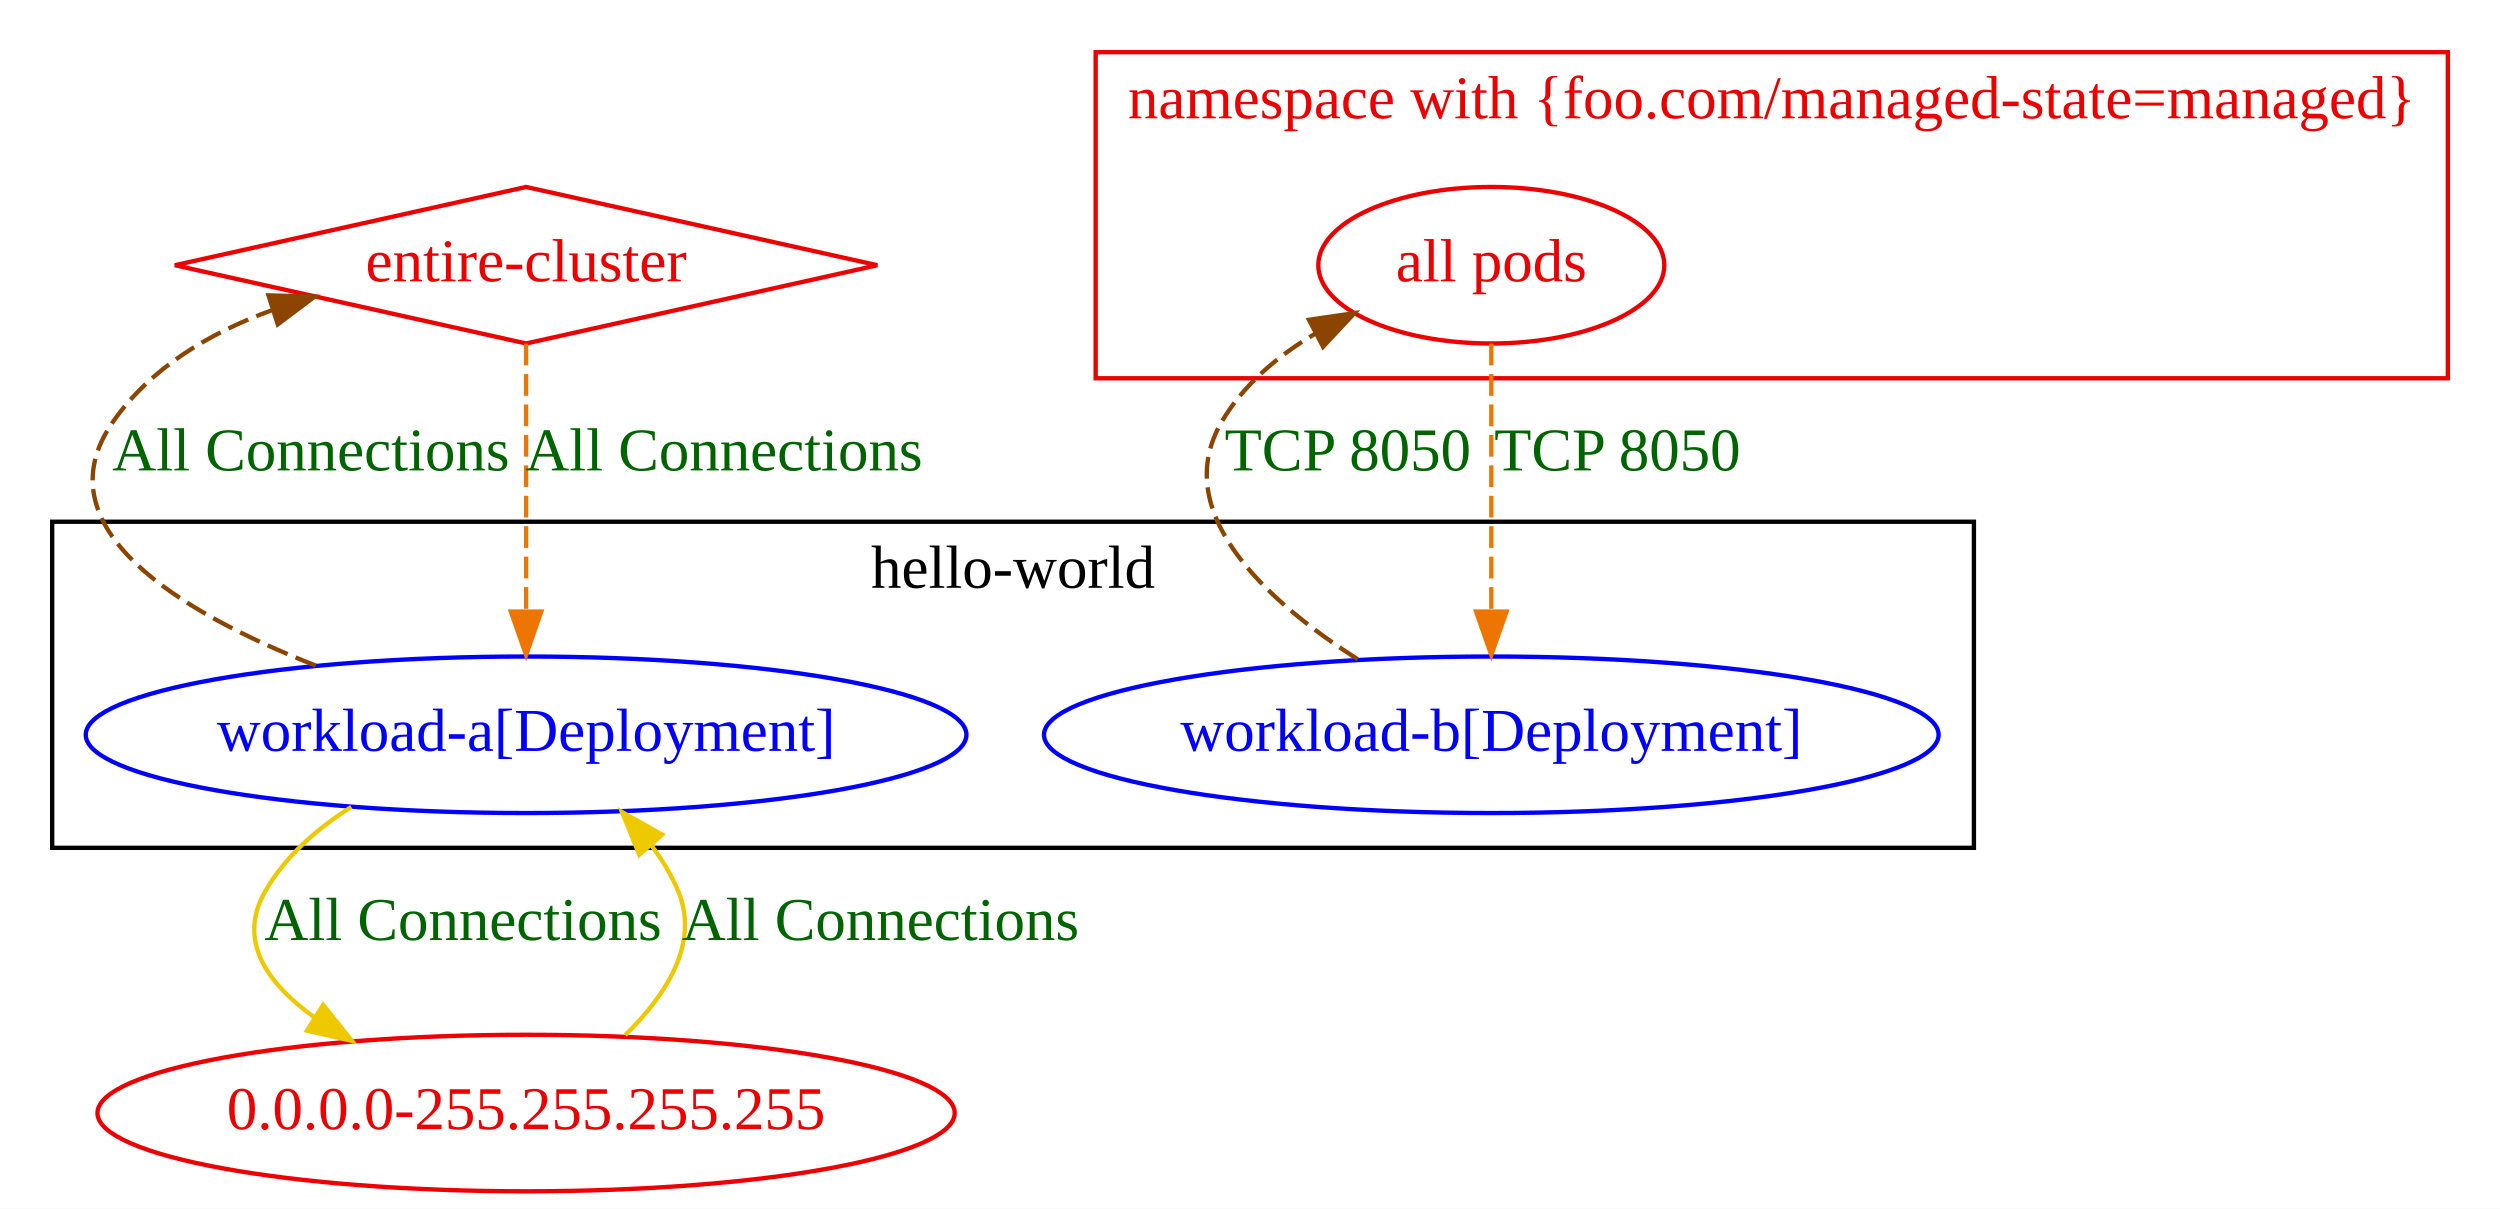
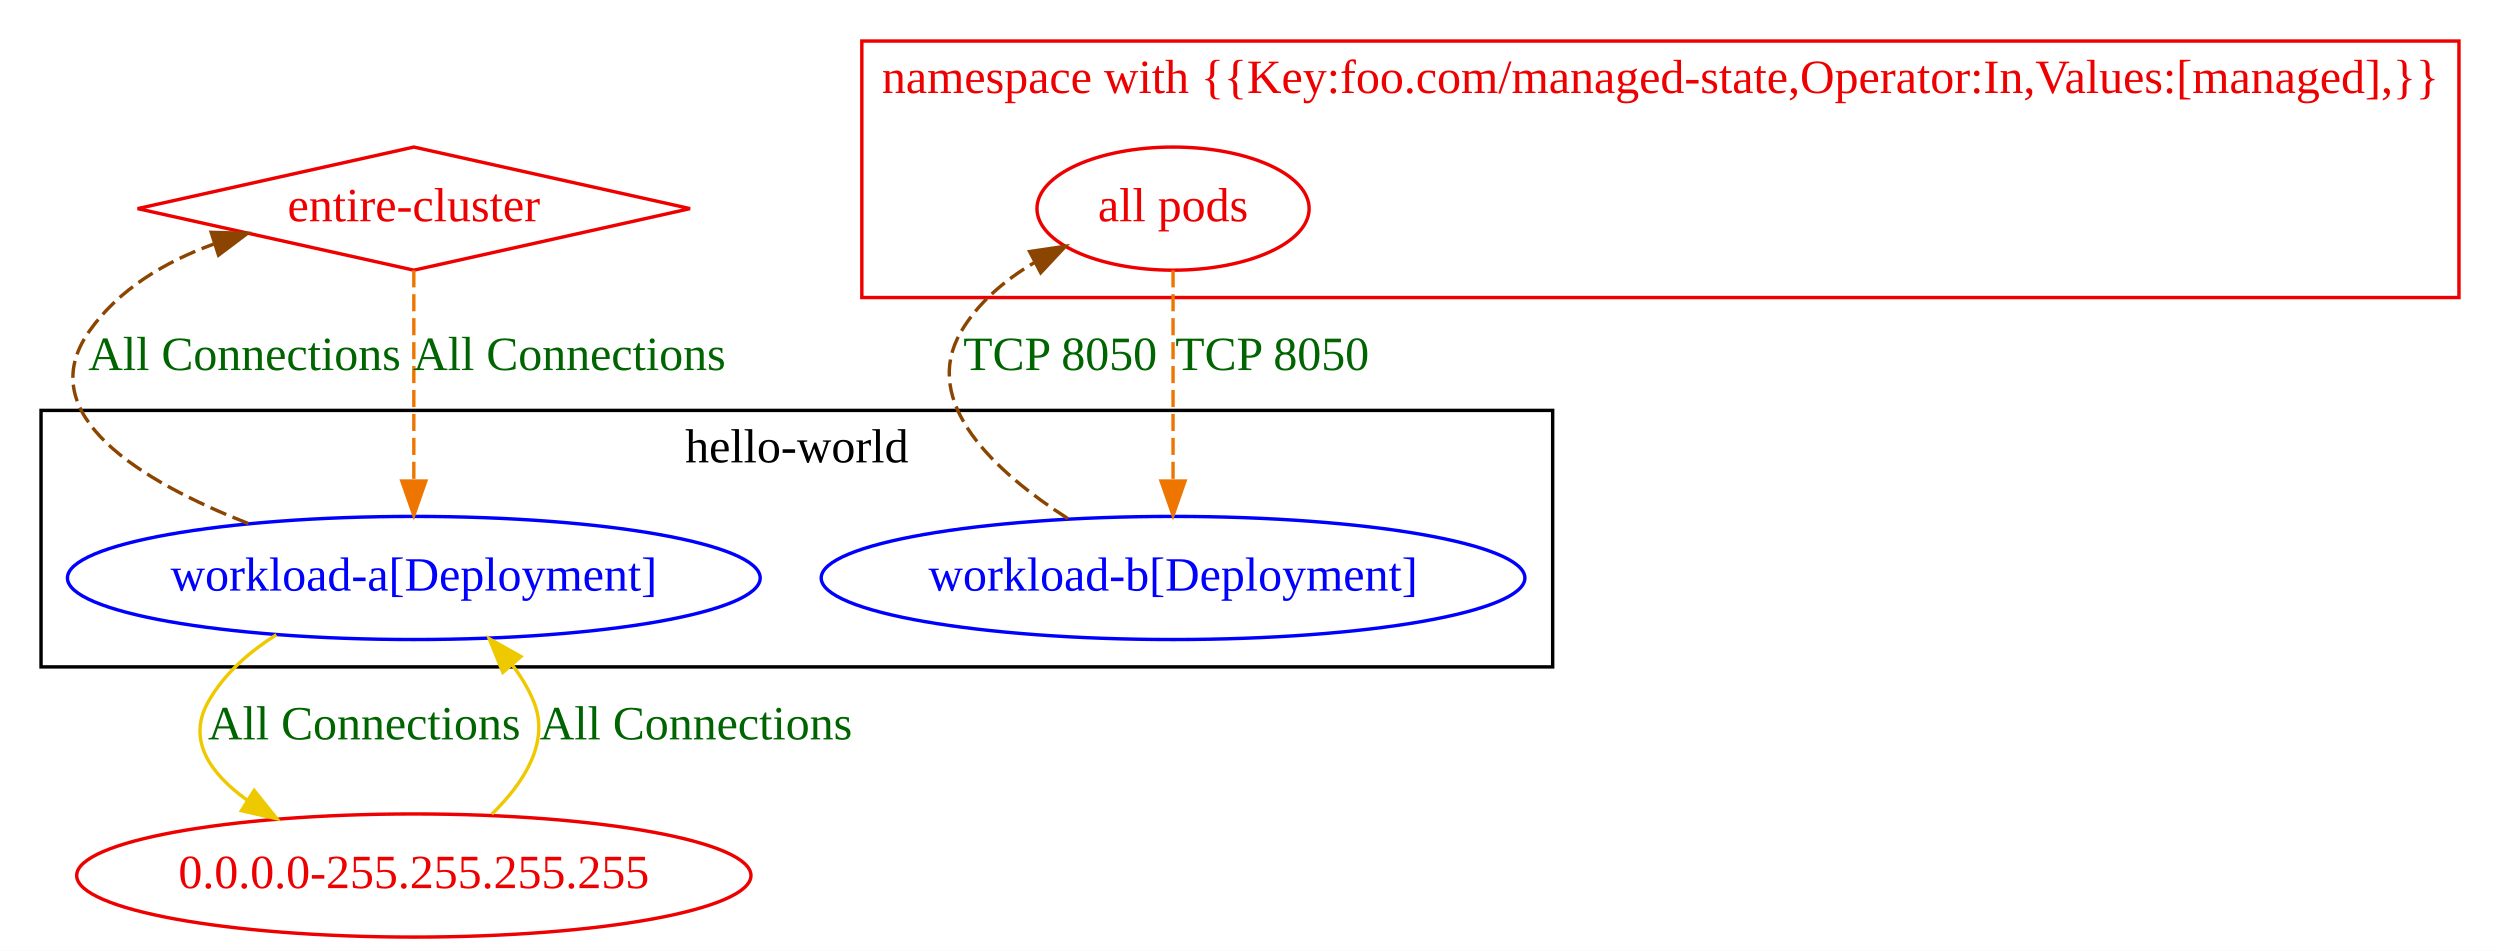
- <svg xmlns="http://www.w3.org/2000/svg" width="575pt" height="278pt" viewBox="0.00 0.00 575.00 278.00">
+ <svg xmlns="http://www.w3.org/2000/svg" width="731pt" height="278pt" viewBox="0.00 0.00 731.00 278.00">
  <g id="graph0" class="graph" transform="scale(1 1) rotate(0) translate(4 274)">
-     <polygon fill="white" stroke="transparent" points="-4,4 -4,-274 571,-274 571,4 -4,4" />
+     <polygon fill="white" stroke="transparent" points="-4,4 -4,-274 727,-274 727,4 -4,4" />
    <g id="clust2" class="cluster">
-       <polygon fill="none" stroke="#ee0000" points="248,-187 248,-262 559,-262 559,-187 248,-187" />
-       <text text-anchor="middle" x="403.5" y="-246.8" font-family="Times New Roman,serif" font-size="14.00" fill="#ee0000">namespace with {foo.com/managed-state=managed}</text>
+       <polygon fill="none" stroke="#ee0000" points="248,-187 248,-262 715,-262 715,-187 248,-187" />
+       <text text-anchor="middle" x="481.5" y="-246.8" font-family="Times New Roman,serif" font-size="14.00" fill="#ee0000">namespace with {{Key:foo.com/managed-state,Operator:In,Values:[managed],}}</text>
    </g>
    <g id="clust1" class="cluster">
      <polygon fill="none" stroke="black" points="8,-79 8,-154 450,-154 450,-79 8,-79" />
      <text text-anchor="middle" x="229" y="-138.8" font-family="Times New Roman,serif" font-size="14.00">hello-world</text>
    </g>
    <g id="node1" class="node">
      <ellipse fill="none" stroke="blue" cx="117" cy="-105" rx="101.28" ry="18" />
      <text text-anchor="middle" x="117" y="-101.3" font-family="Times New Roman,serif" font-size="14.00" fill="blue">workload-a[Deployment]</text>
    </g>
    <g id="node4" class="node">
      <ellipse fill="none" stroke="#ee0000" cx="117" cy="-18" rx="98.58" ry="18" />
      <text text-anchor="middle" x="117" y="-14.3" font-family="Times New Roman,serif" font-size="14.00" fill="#ee0000">0.0.0.0-255.255.255.255</text>
    </g>
    <g id="edge4" class="edge">
      <path fill="none" stroke="#eec900" d="M76.8,-88.4C68.9,-83.43 61.62,-77.05 57,-69 50.53,-57.74 57.3,-47.91 68.3,-40.01" />
      <polygon fill="#eec900" stroke="#eec900" points="70.32,-42.88 76.94,-34.61 66.6,-36.95 70.32,-42.88" />
      <text text-anchor="middle" x="102.5" y="-57.8" font-family="Times New Roman,serif" font-size="14.00" fill="darkgreen">All Connections</text>
    </g>
    <g id="node5" class="node">
      <polygon fill="none" stroke="#ee0000" points="117,-231 36.23,-213 117,-195 197.77,-213 117,-231" />
      <text text-anchor="middle" x="117" y="-209.3" font-family="Times New Roman,serif" font-size="14.00" fill="#ee0000">entire-cluster</text>
    </g>
    <g id="edge5" class="edge">
      <path fill="none" stroke="#8b4500" stroke-dasharray="5,2" d="M68.62,-120.91C37.22,-133.25 5.04,-152.68 22,-177 30.66,-189.42 44.24,-197.44 58.46,-202.62" />
      <polygon fill="#8b4500" stroke="#8b4500" points="57.76,-206.07 68.35,-205.77 59.89,-199.4 57.76,-206.07" />
      <text text-anchor="middle" x="67.5" y="-165.8" font-family="Times New Roman,serif" font-size="14.00" fill="darkgreen">All Connections</text>
    </g>
    <g id="node2" class="node">
      <ellipse fill="none" stroke="blue" cx="339" cy="-105" rx="102.88" ry="18" />
      <text text-anchor="middle" x="339" y="-101.3" font-family="Times New Roman,serif" font-size="14.00" fill="blue">workload-b[Deployment]</text>
    </g>
    <g id="node3" class="node">
      <ellipse fill="none" stroke="#ee0000" cx="339" cy="-213" rx="39.79" ry="18" />
      <text text-anchor="middle" x="339" y="-209.3" font-family="Times New Roman,serif" font-size="14.00" fill="#ee0000">all pods</text>
    </g>
    <g id="edge6" class="edge">
      <path fill="none" stroke="#8b4500" stroke-dasharray="5,2" d="M308.26,-122.36C287.11,-135.9 264.87,-156.23 277,-177 282,-185.56 289.94,-192.19 298.5,-197.26" />
      <polygon fill="#8b4500" stroke="#8b4500" points="297.06,-200.45 307.54,-201.99 300.31,-194.25 297.06,-200.45" />
      <text text-anchor="middle" x="306" y="-165.8" font-family="Times New Roman,serif" font-size="14.00" fill="darkgreen">TCP 8050</text>
    </g>
    <g id="edge2" class="edge">
      <path fill="none" stroke="#ee7600" stroke-dasharray="5,2" d="M339,-194.97C339,-178.38 339,-152.88 339,-133.43" />
      <polygon fill="#ee7600" stroke="#ee7600" points="342.5,-133.34 339,-123.34 335.5,-133.34 342.5,-133.34" />
      <text text-anchor="middle" x="368" y="-165.8" font-family="Times New Roman,serif" font-size="14.00" fill="darkgreen">TCP 8050</text>
    </g>
    <g id="edge1" class="edge">
      <path fill="none" stroke="#eec900" d="M139.8,-35.94C149.23,-45.14 156.95,-57.06 152,-69 150.45,-72.73 148.29,-76.28 145.8,-79.57" />
      <polygon fill="#eec900" stroke="#eec900" points="143.04,-77.41 139.06,-87.23 148.3,-82.03 143.04,-77.41" />
-       <text text-anchor="middle" x="198.5" y="-57.8" font-family="Times New Roman,serif" font-size="14.00" fill="darkgreen">All Connections</text>
+       <text text-anchor="middle" x="199.5" y="-57.8" font-family="Times New Roman,serif" font-size="14.00" fill="darkgreen">All Connections</text>
    </g>
    <g id="edge3" class="edge">
      <path fill="none" stroke="#ee7600" stroke-dasharray="5,2" d="M117,-194.97C117,-178.38 117,-152.88 117,-133.43" />
      <polygon fill="#ee7600" stroke="#ee7600" points="120.5,-133.34 117,-123.34 113.5,-133.34 120.5,-133.34" />
      <text text-anchor="middle" x="162.5" y="-165.8" font-family="Times New Roman,serif" font-size="14.00" fill="darkgreen">All Connections</text>
    </g>
  </g>
</svg>
